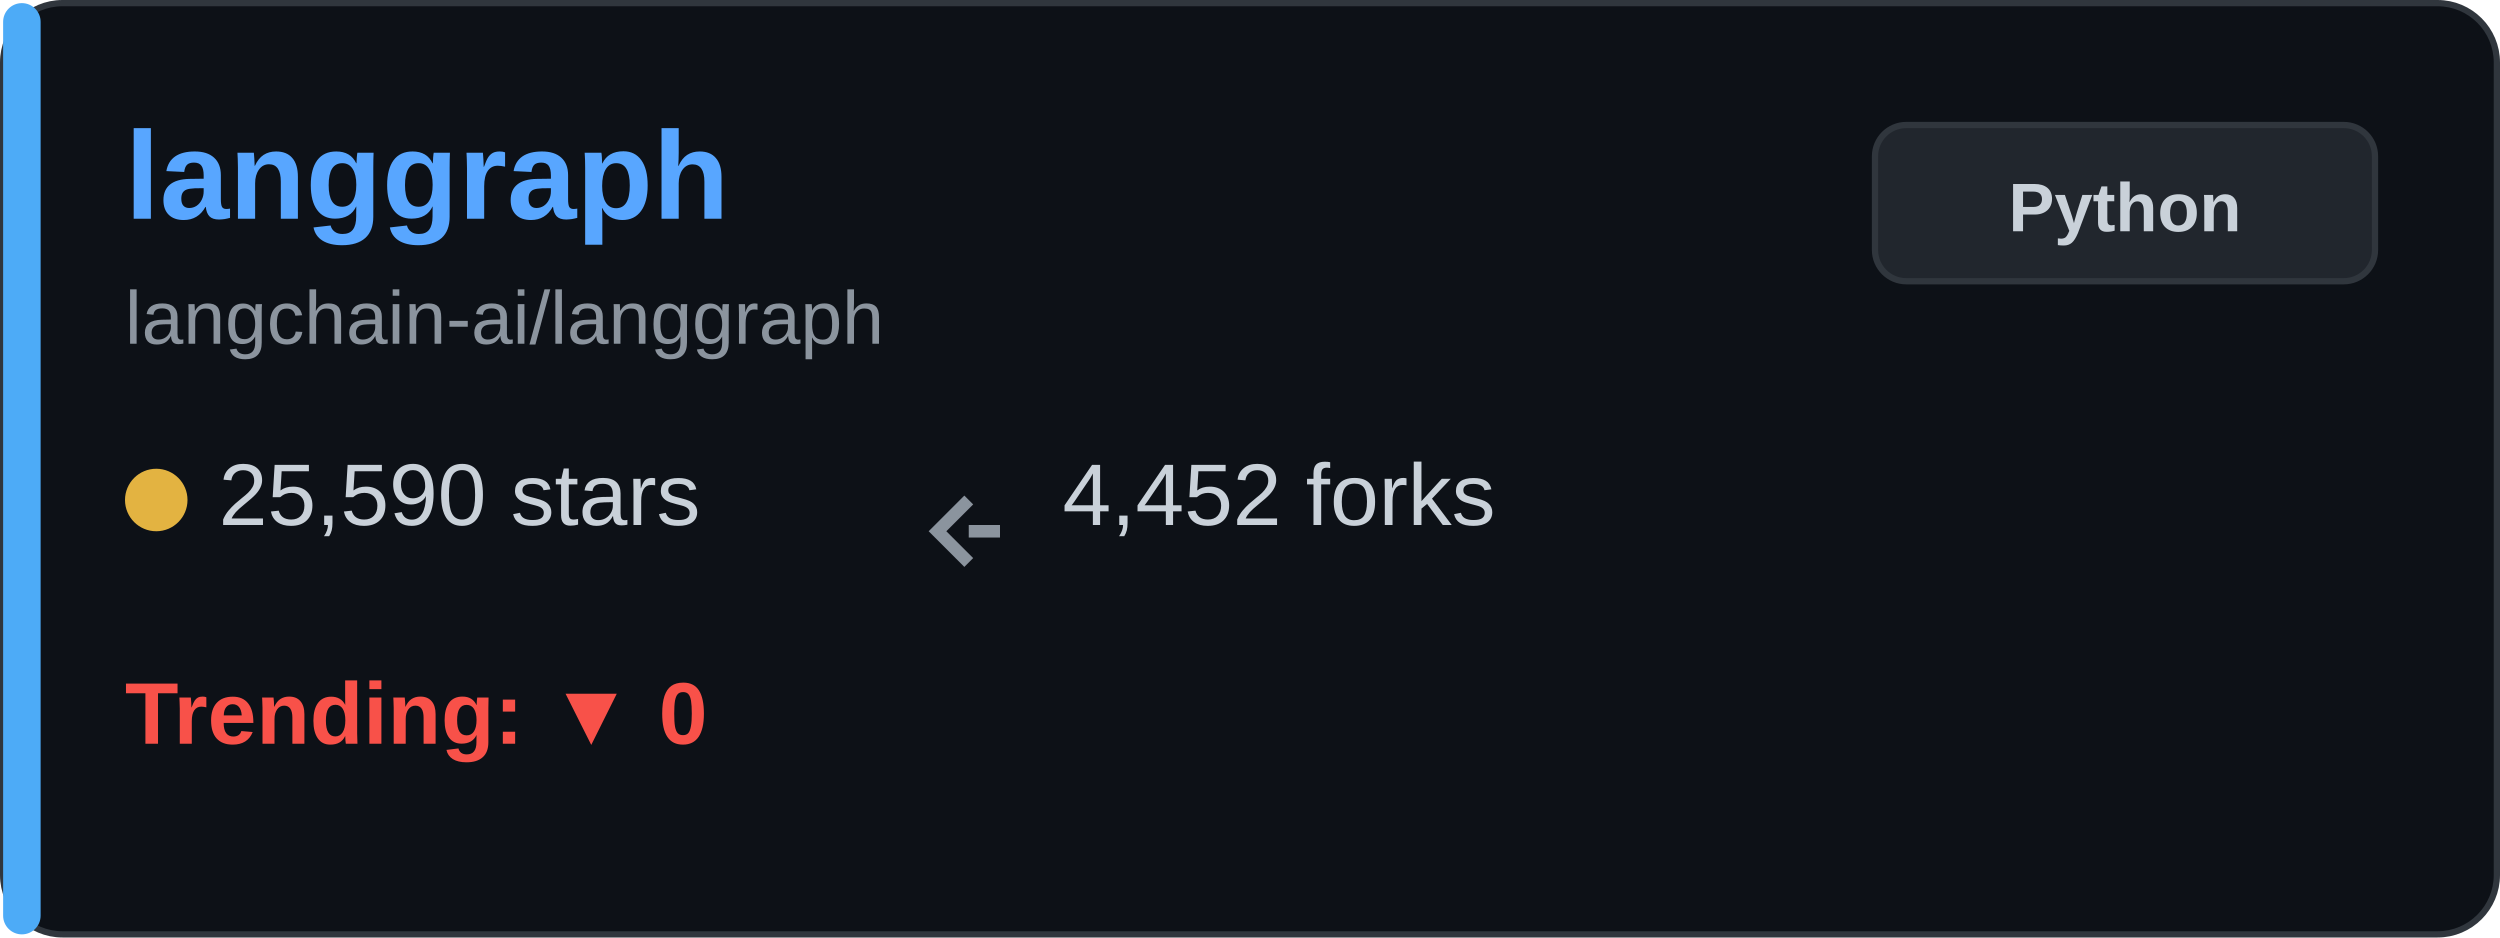
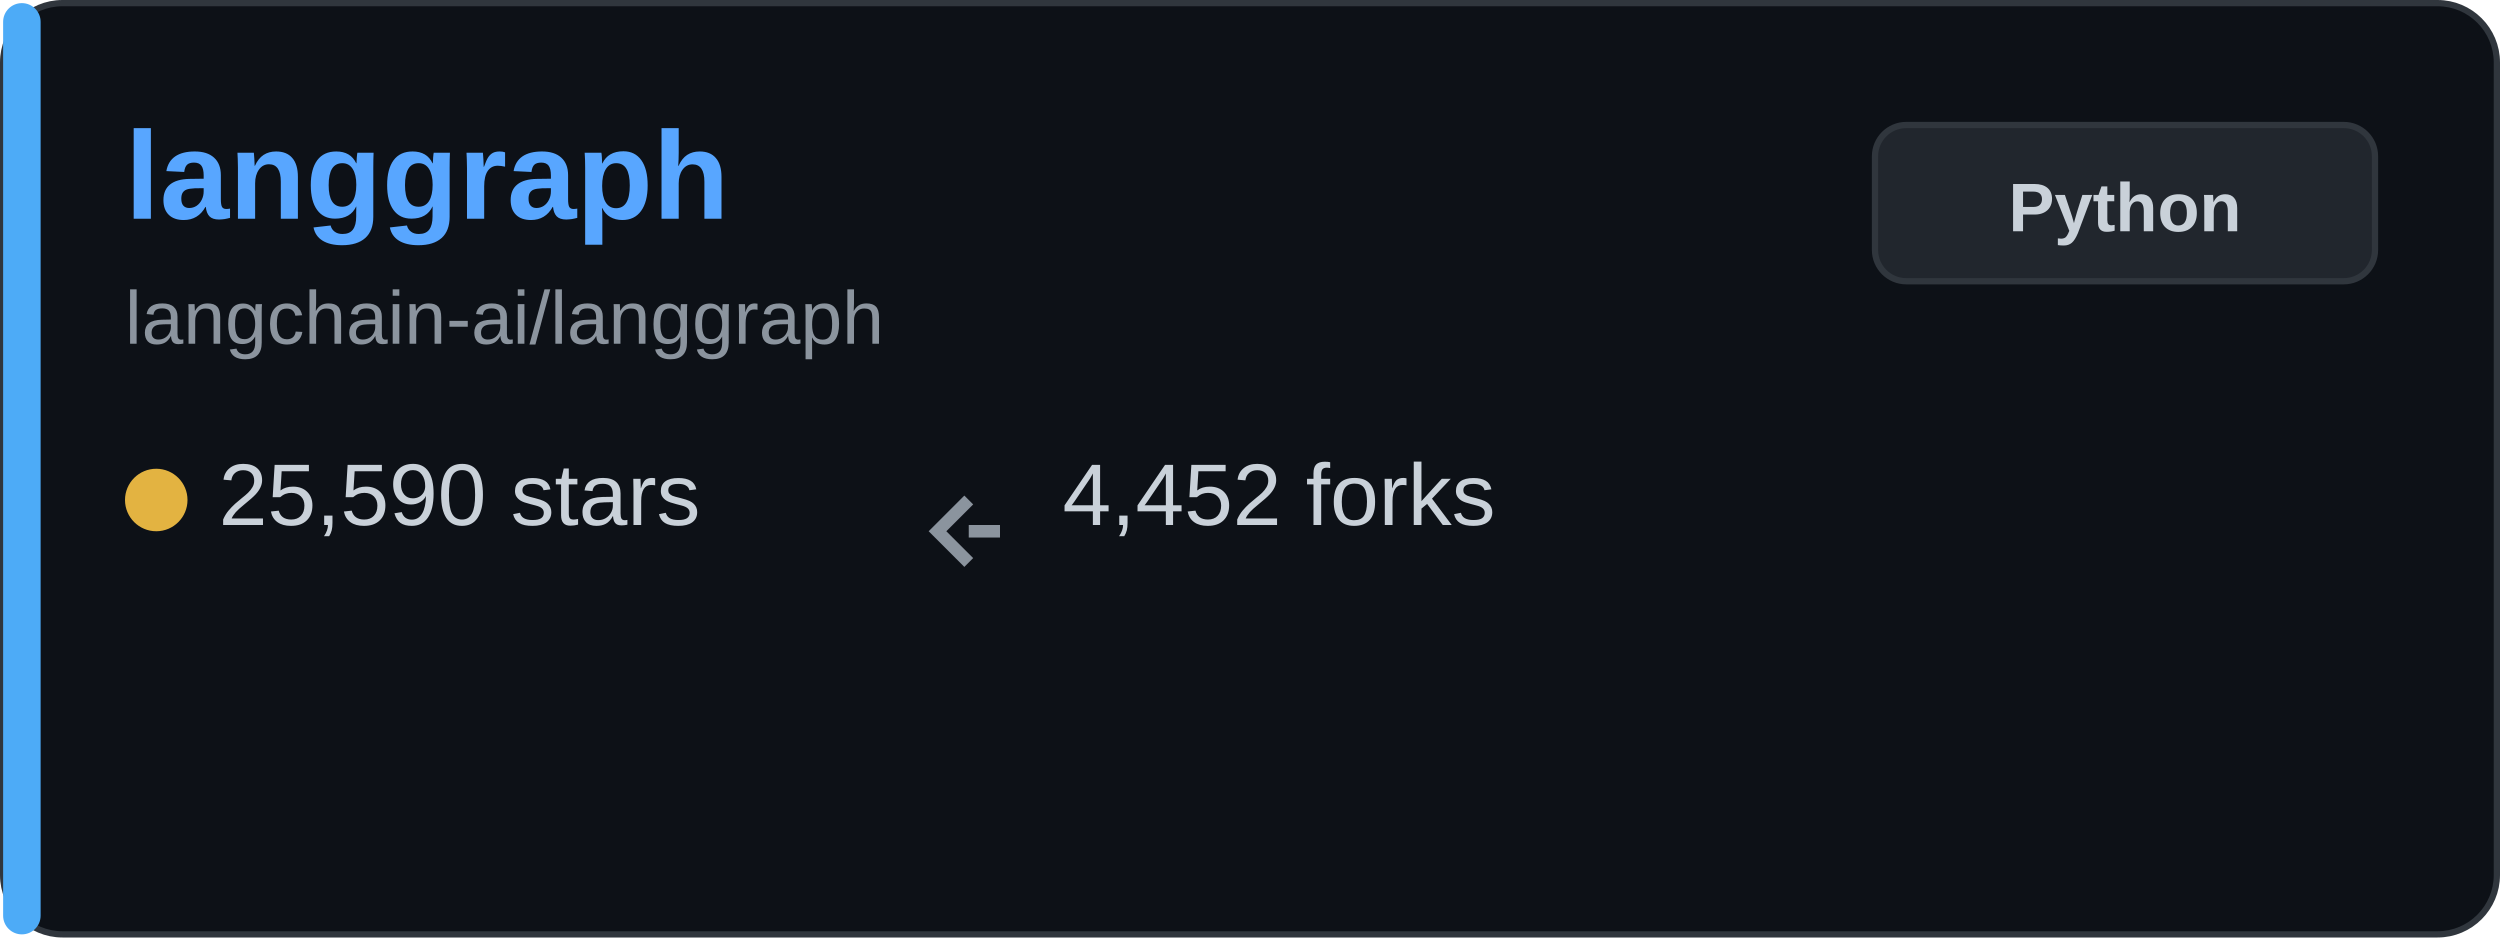
<svg xmlns="http://www.w3.org/2000/svg" width="400" height="150" viewBox="0 0 400 150" fill="none">
  <rect x="0.5" y="0.5" width="399" height="149" rx="9.5" fill="#0d1117" stroke="#30363d" />
  <rect x="0.5" y="0.5" width="6" height="149" rx="3" fill="#4dabf7" />
  <text x="20" y="35" font-family="Arial, sans-serif" font-size="20" font-weight="bold" fill="#58a6ff">langgraph</text>
  <text x="20" y="55" font-family="Arial, sans-serif" font-size="12" fill="#8b949e">langchain-ai/langgraph</text>
  <g transform="translate(20, 80)">
    <circle cx="5" cy="0" r="5" fill="#e3b341" />
    <text x="15" y="4" font-family="Arial, sans-serif" font-size="14" fill="#c9d1d9">25,590 stars</text>
  </g>
  <g transform="translate(150, 80)">
    <path d="M5 0 L0 5 L5 10 M5 5 L10 5" stroke="#8b949e" stroke-width="2" fill="none" />
    <text x="20" y="4" font-family="Arial, sans-serif" font-size="14" fill="#c9d1d9">4,452 forks</text>
  </g>
-   <g transform="translate(20, 115)">
-     <text x="0" y="4" font-family="Arial, sans-serif" font-size="14" font-weight="bold" fill="#f85149">Trending: ▼ 0</text>
-   </g>
  <rect x="300" y="20" width="80" height="25" rx="5" fill="#21262d" stroke="#30363d" />
  <text x="340" y="37" font-family="Arial, sans-serif" font-size="11" font-weight="bold" fill="#c9d1d9" text-anchor="middle">Python</text>
</svg>
